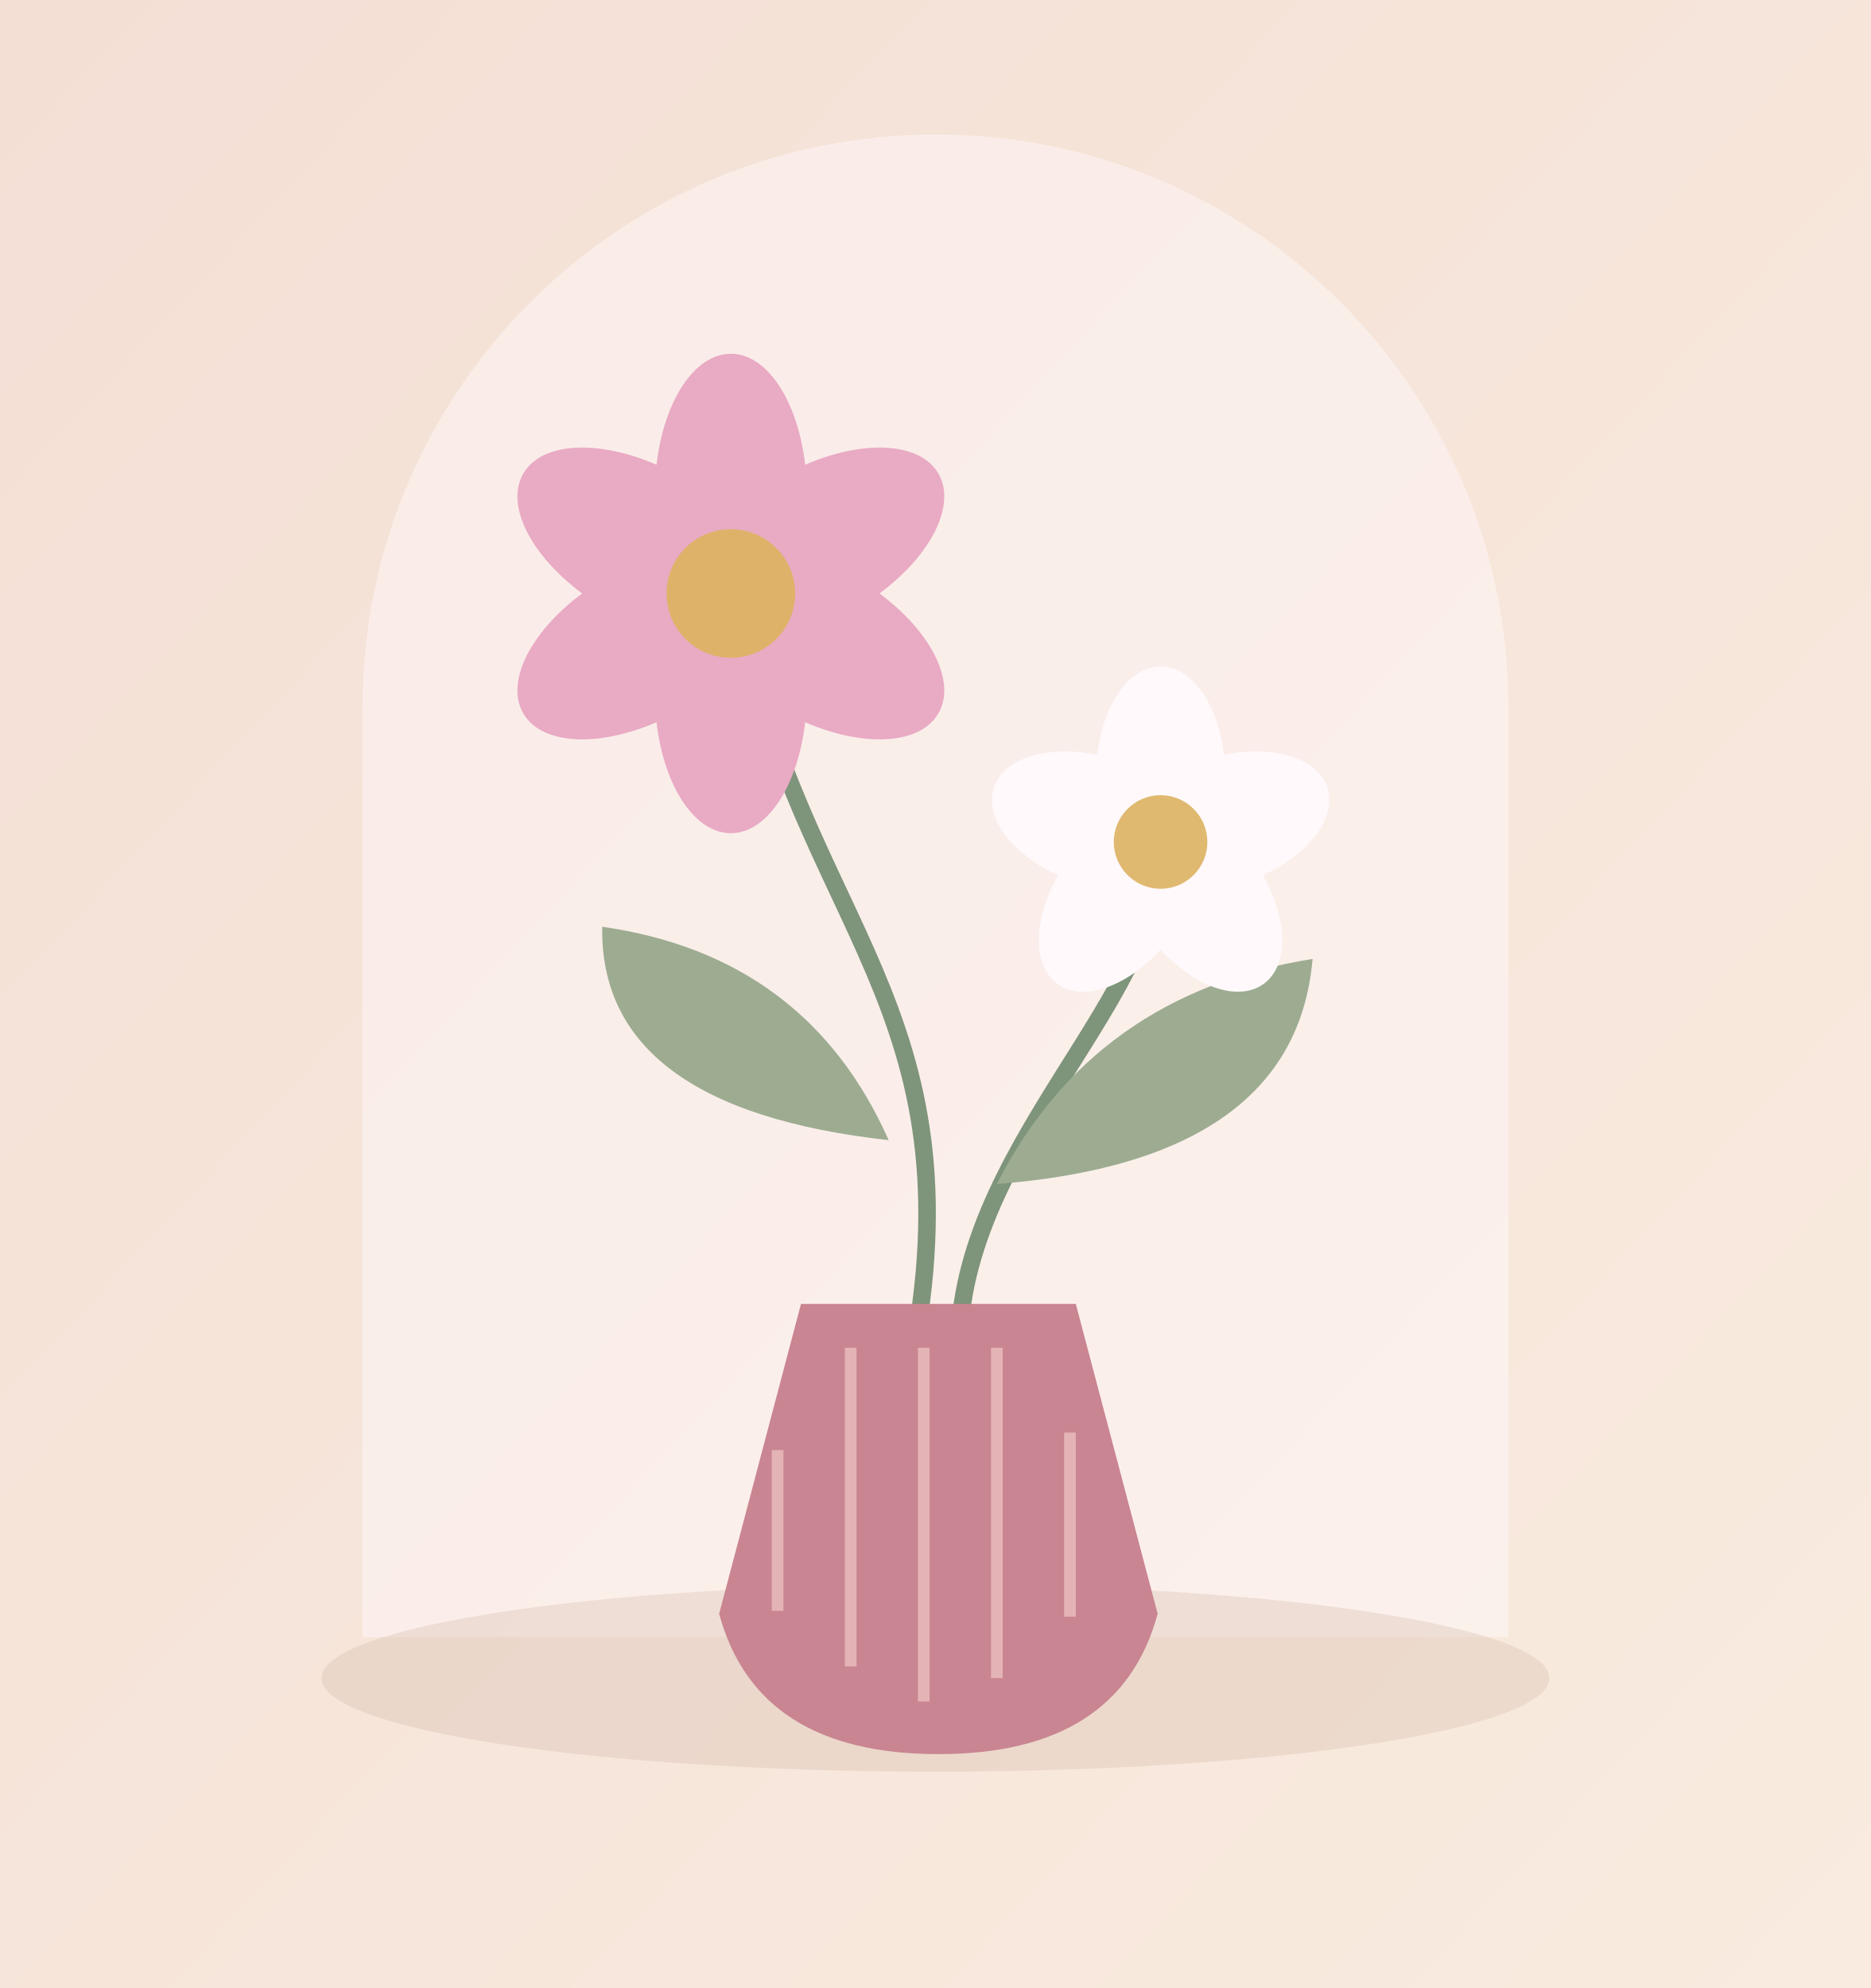
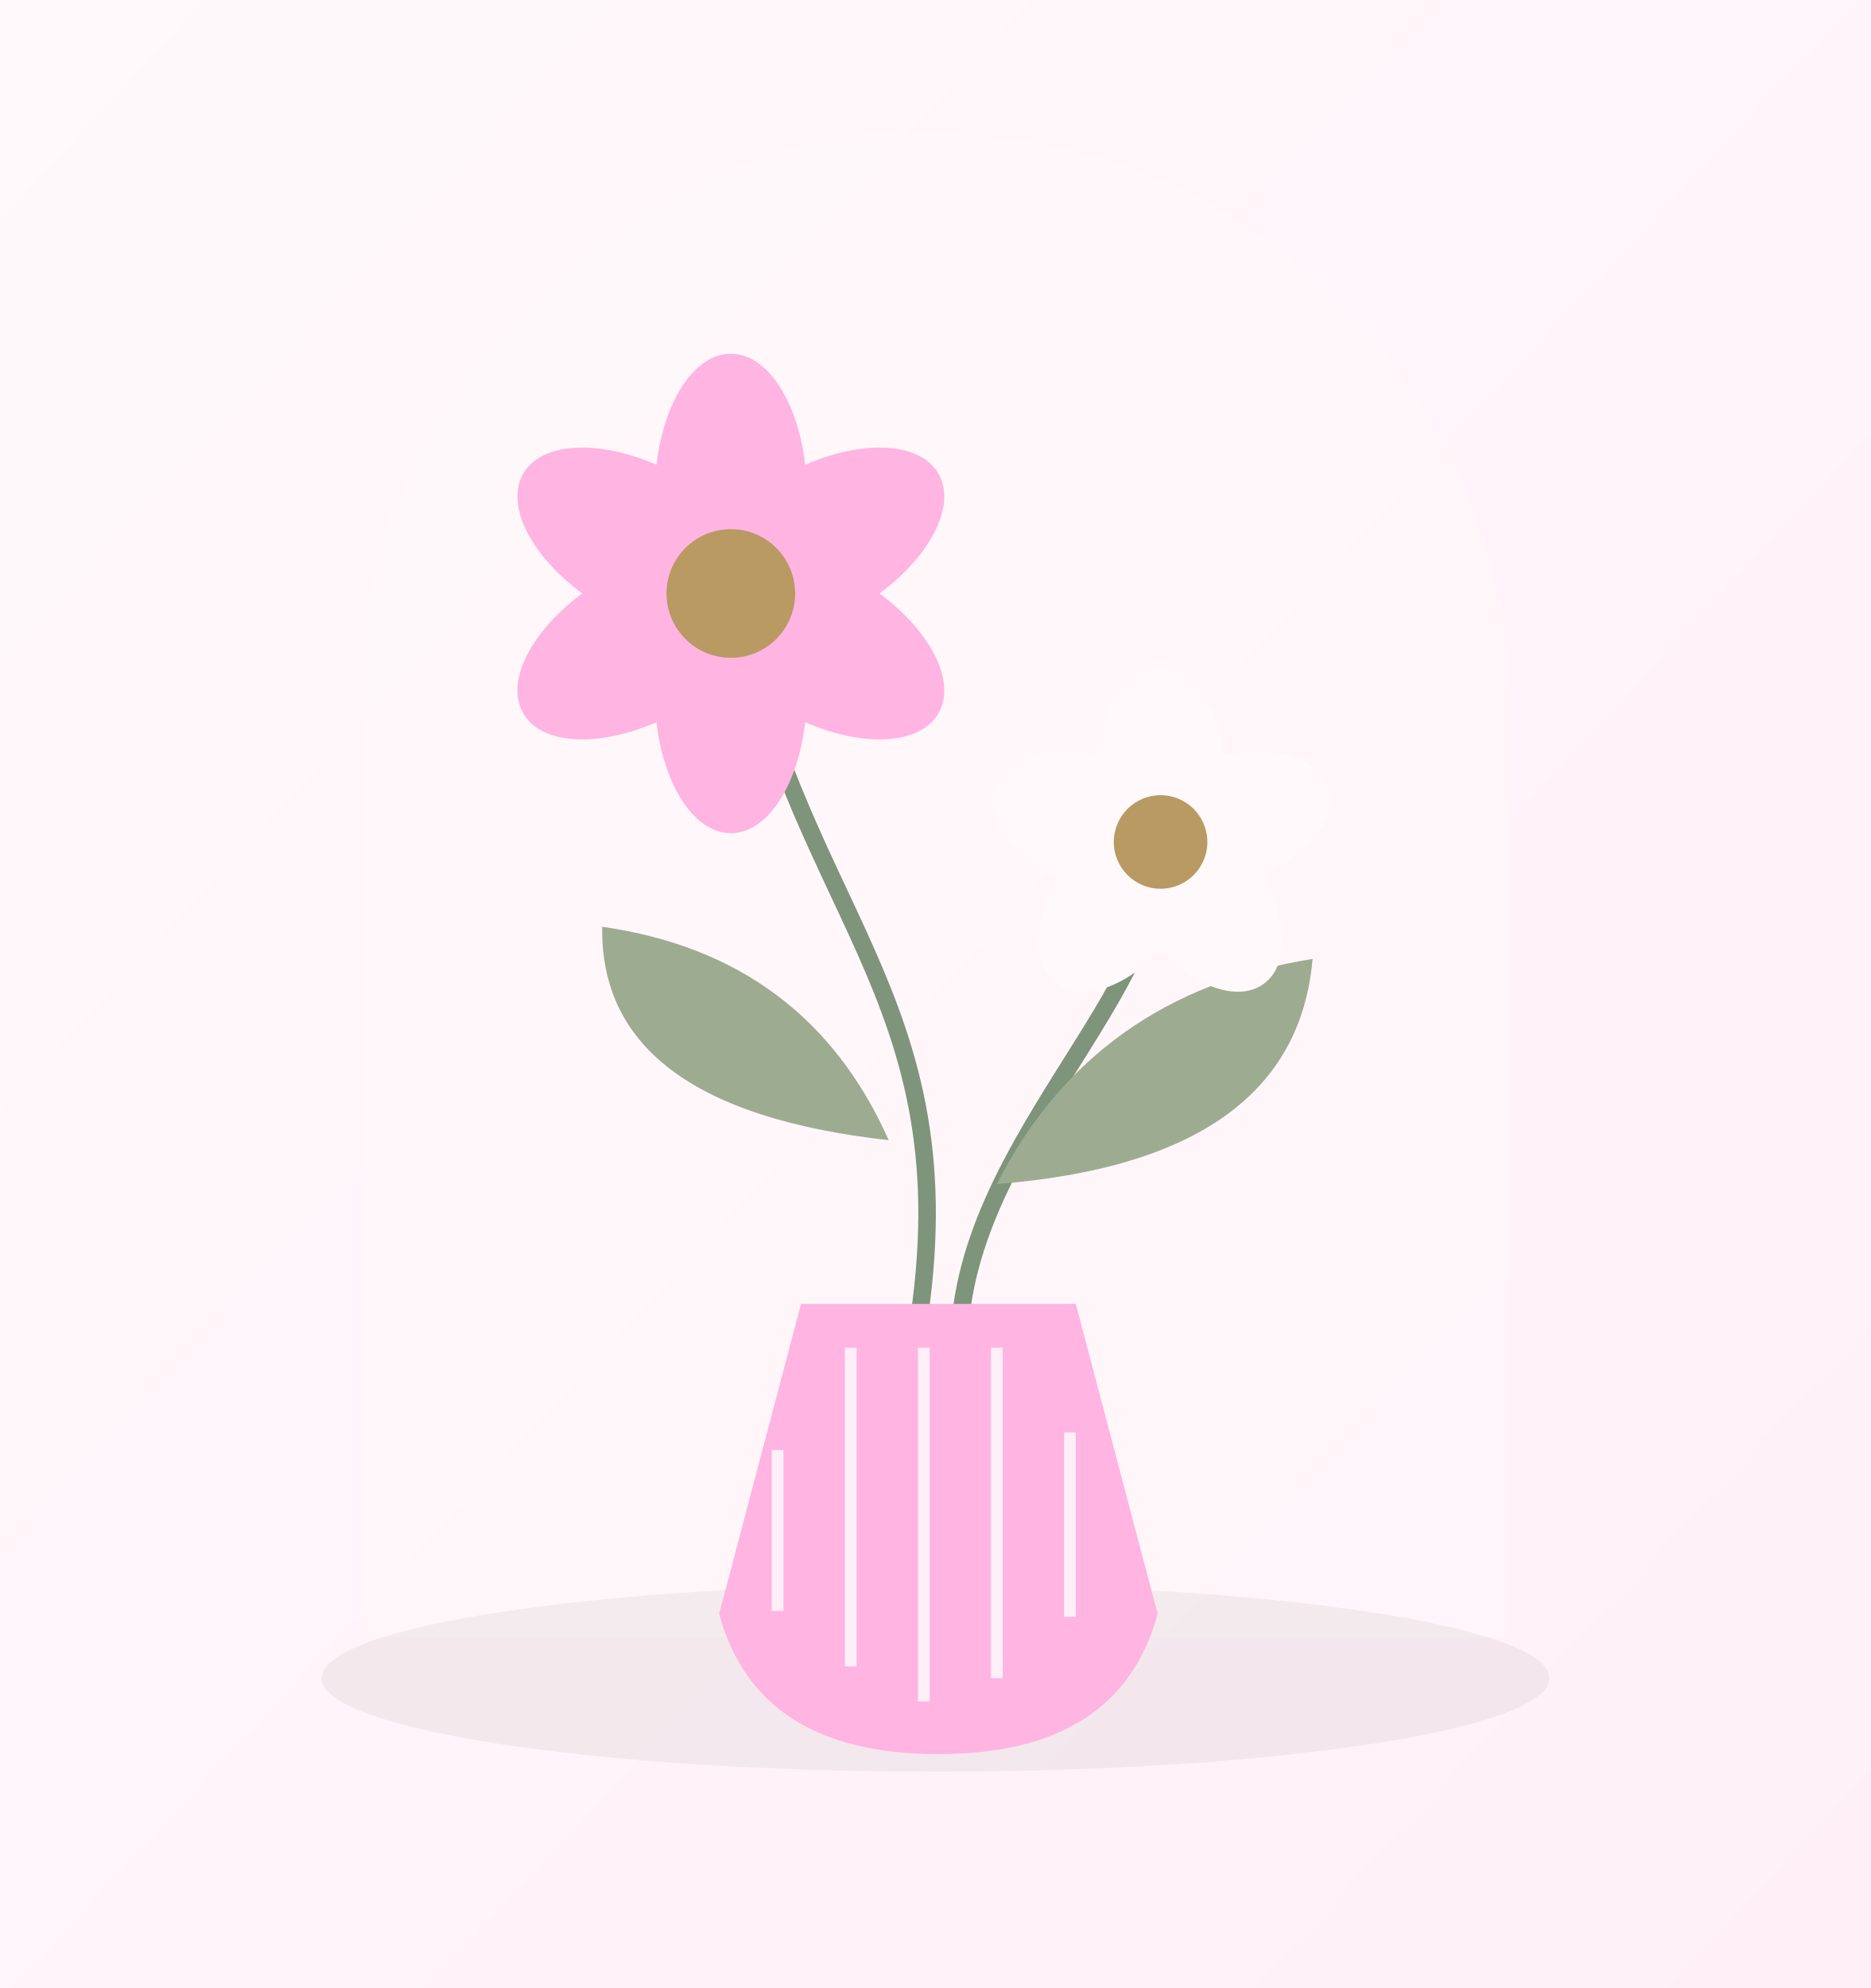
<svg xmlns="http://www.w3.org/2000/svg" width="640" height="680" viewBox="0 0 640 680">
  <defs>
    <linearGradient id="s" x2="1" y2="1">
-       <stop stop-color="#f4dfd5" />
-       <stop offset="1" stop-color="#f9ebdf" />
+       <stop stop-color="#fff9fb" />
+       <stop offset="1" stop-color="#fff0f8" />
    </linearGradient>
  </defs>
  <path fill="url(#s)" d="M0 0h640v680H0z" />
  <path d="M124 560V242a196 196 0 0 1 392 0v318" fill="#fff9fb" opacity=".48" />
-   <ellipse cx="320" cy="574" rx="210" ry="32" fill="#cfb4a6" opacity=".3" />
+   <ellipse cx="320" cy="574" rx="210" ry="32" fill="#332d32" opacity=".06" />
  <path d="M309 479c30-129-31-158-54-260M330 480c-15-75 64-132 66-183" stroke="#7e947b" stroke-width="6" fill="none" />
  <path d="M304 390q-99-11-98-73 70 10 98 73M341 405q102-8 108-77-75 12-108 77" fill="#9dac91" />
-   <g fill="#e9aac4">
+   <g fill="#ffb4e2">
    <ellipse cx="250" cy="169" rx="26" ry="48" />
    <ellipse cx="250" cy="169" rx="26" ry="48" transform="rotate(60 250 203)" />
    <ellipse cx="250" cy="169" rx="26" ry="48" transform="rotate(120 250 203)" />
    <ellipse cx="250" cy="169" rx="26" ry="48" transform="rotate(180 250 203)" />
    <ellipse cx="250" cy="169" rx="26" ry="48" transform="rotate(240 250 203)" />
    <ellipse cx="250" cy="169" rx="26" ry="48" transform="rotate(300 250 203)" />
  </g>
-   <circle cx="250" cy="203" r="22" fill="#dfb26a" />
+   <circle cx="250" cy="203" r="22" fill="#b89a62" />
  <g fill="#fff9fb">
    <ellipse cx="397" cy="265" rx="22" ry="37" />
    <ellipse cx="397" cy="265" rx="22" ry="37" transform="rotate(72 397 288)" />
    <ellipse cx="397" cy="265" rx="22" ry="37" transform="rotate(144 397 288)" />
    <ellipse cx="397" cy="265" rx="22" ry="37" transform="rotate(216 397 288)" />
    <ellipse cx="397" cy="265" rx="22" ry="37" transform="rotate(288 397 288)" />
  </g>
-   <circle cx="397" cy="288" r="16" fill="#e0b970" />
-   <path d="M274 446h94l28 106q-13 48-75 48t-75-48z" fill="#c98591" />
-   <path d="M291 461v109M316 461v121M341 461v113M366 490v63M266 496v55" stroke="#e4b3b6" stroke-width="4" fill="none" />
+   <circle cx="397" cy="288" r="16" fill="#b89a62" />
+   <path d="M274 446h94l28 106q-13 48-75 48t-75-48z" fill="#ffb4e2" />
+   <path d="M291 461v109M316 461v121M341 461v113M366 490v63M266 496v55" stroke="#fff0f8" stroke-width="4" fill="none" />
</svg>
